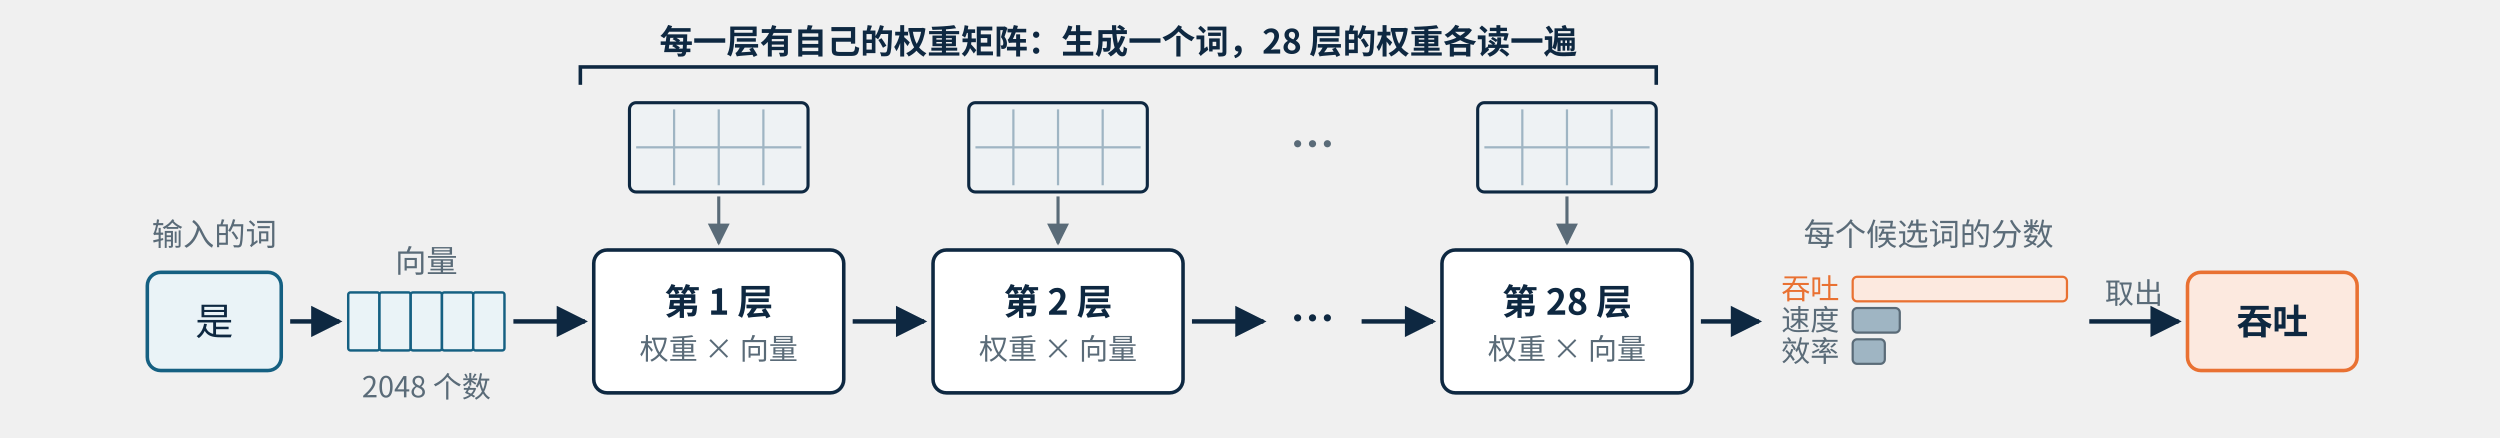
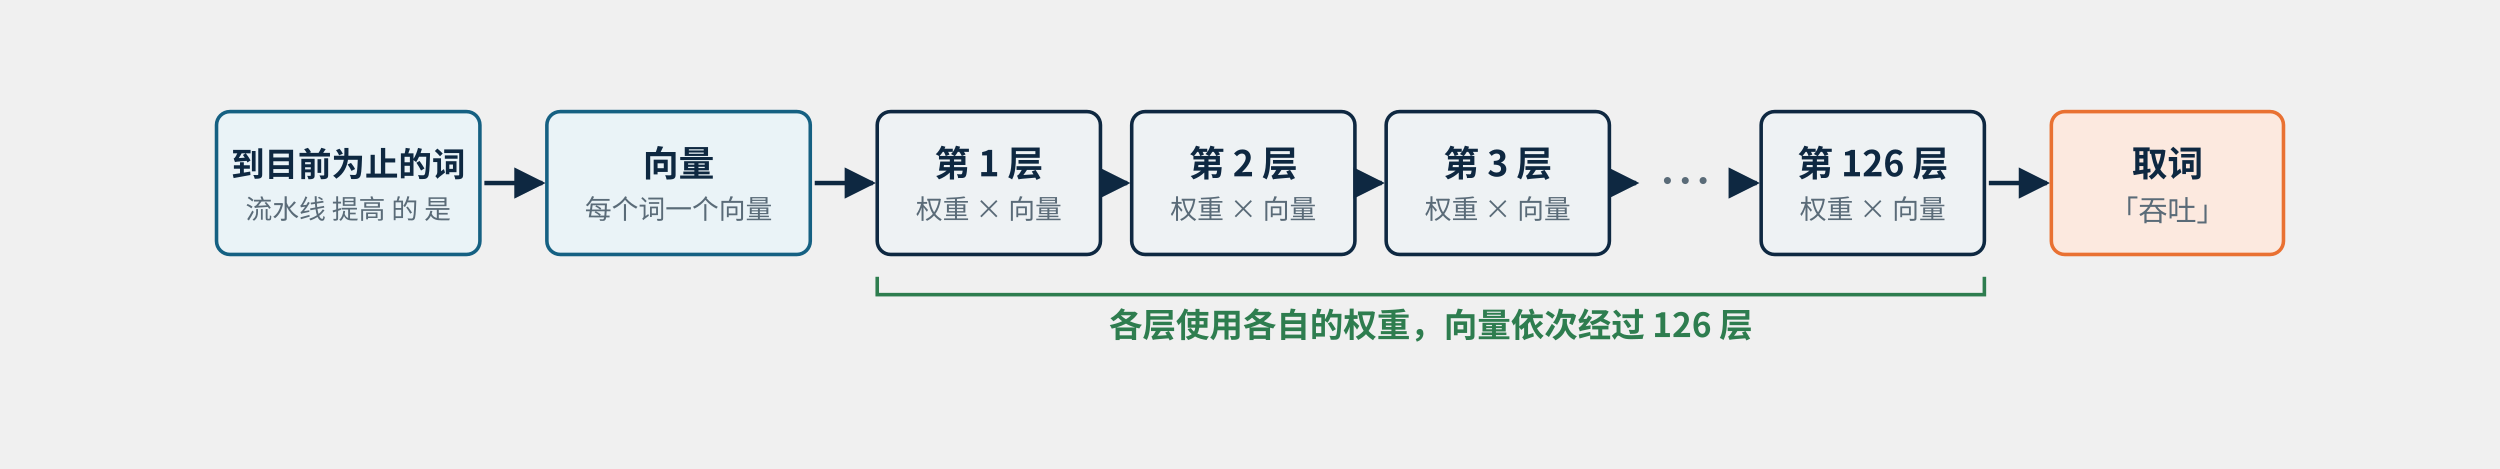
- <svg xmlns="http://www.w3.org/2000/svg" viewBox="0 0 1120 196" width="1120" height="196">
+ <svg xmlns="http://www.w3.org/2000/svg" viewBox="-77 0 1120 210" width="1120" height="210">
  <defs>
    <marker id="ah-156082" viewBox="0 0 10 10" refX="9" refY="5" markerWidth="7" markerHeight="7" orient="auto-start-reverse">
      <path d="M0,0 L10,5 L0,10 z" fill="#156082" />
    </marker>
    <marker id="ah-e97132" viewBox="0 0 10 10" refX="9" refY="5" markerWidth="7" markerHeight="7" orient="auto-start-reverse">
      <path d="M0,0 L10,5 L0,10 z" fill="#e97132" />
    </marker>
    <marker id="ah-0e2841" viewBox="0 0 10 10" refX="9" refY="5" markerWidth="7" markerHeight="7" orient="auto-start-reverse">
      <path d="M0,0 L10,5 L0,10 z" fill="#0e2841" />
    </marker>
    <marker id="ah-2e7d4f" viewBox="0 0 10 10" refX="9" refY="5" markerWidth="7" markerHeight="7" orient="auto-start-reverse">
      <path d="M0,0 L10,5 L0,10 z" fill="#2e7d4f" />
    </marker>
    <marker id="ah-c0392b" viewBox="0 0 10 10" refX="9" refY="5" markerWidth="7" markerHeight="7" orient="auto-start-reverse">
      <path d="M0,0 L10,5 L0,10 z" fill="#c0392b" />
    </marker>
    <marker id="ah-5a6b78" viewBox="0 0 10 10" refX="9" refY="5" markerWidth="7" markerHeight="7" orient="auto-start-reverse">
      <path d="M0,0 L10,5 L0,10 z" fill="#5a6b78" />
    </marker>
    <marker id="ah-9fb5c3" viewBox="0 0 10 10" refX="9" refY="5" markerWidth="7" markerHeight="7" orient="auto-start-reverse">
      <path d="M0,0 L10,5 L0,10 z" fill="#9fb5c3" />
    </marker>
  </defs>
-   <text x="96.0" y="110.0" font-family="PingFang SC, Noto Sans CJK SC, Source Han Sans SC, sans-serif" font-size="14" font-weight="normal" fill="#5a6b78" text-anchor="middle">输入的词</text>
-   <rect x="66.0" y="122.0" width="60.0" height="44.0" rx="6" fill="#eaf3f7" stroke="#156082" stroke-width="1.6" />
-   <text x="96.0" y="150.1" font-family="PingFang SC, Noto Sans CJK SC, Source Han Sans SC, sans-serif" font-size="17" font-weight="normal" fill="#0e2841" text-anchor="middle">是</text>
-   <line x1="130.0" y1="144.0" x2="152.0" y2="144.0" stroke="#0e2841" stroke-width="2" marker-end="url(#ah-0e2841)" />
-   <rect x="156.0" y="131.0" width="14.0" height="26.0" rx="1" fill="#eaf3f7" stroke="#156082" stroke-width="1.1" />
-   <rect x="170.0" y="131.0" width="14.0" height="26.0" rx="1" fill="#eaf3f7" stroke="#156082" stroke-width="1.1" />
-   <rect x="184.0" y="131.0" width="14.0" height="26.0" rx="1" fill="#eaf3f7" stroke="#156082" stroke-width="1.1" />
-   <rect x="198.0" y="131.0" width="14.0" height="26.0" rx="1" fill="#eaf3f7" stroke="#156082" stroke-width="1.1" />
-   <rect x="212.0" y="131.0" width="14.0" height="26.0" rx="1" fill="#eaf3f7" stroke="#156082" stroke-width="1.1" />
-   <text x="191.0" y="178.0" font-family="PingFang SC, Noto Sans CJK SC, Source Han Sans SC, sans-serif" font-size="13" font-weight="normal" fill="#5a6b78" text-anchor="middle">2048 个数</text>
-   <text x="191.0" y="122.0" font-family="PingFang SC, Noto Sans CJK SC, Source Han Sans SC, sans-serif" font-size="14" font-weight="normal" fill="#5a6b78" text-anchor="middle">向量</text>
-   <line x1="230.0" y1="144.0" x2="262.0" y2="144.0" stroke="#0e2841" stroke-width="2" marker-end="url(#ah-0e2841)" />
-   <rect x="282.0" y="46.0" width="80.0" height="40.0" rx="3" fill="#eef2f4" stroke="#0e2841" stroke-width="1.4" />
-   <line x1="302.0" y1="49.0" x2="302.0" y2="83.0" stroke="#9fb5c3" stroke-width="1" />
-   <line x1="322.0" y1="49.0" x2="322.0" y2="83.0" stroke="#9fb5c3" stroke-width="1" />
-   <line x1="342.0" y1="49.0" x2="342.0" y2="83.0" stroke="#9fb5c3" stroke-width="1" />
-   <line x1="285.0" y1="66.0" x2="359.0" y2="66.0" stroke="#9fb5c3" stroke-width="1" />
-   <line x1="322.0" y1="88.0" x2="322.0" y2="109.0" stroke="#5a6b78" stroke-width="1.4" marker-end="url(#ah-5a6b78)" />
-   <rect x="266.0" y="112.0" width="112.0" height="64.0" rx="6" fill="#ffffff" stroke="#0e2841" stroke-width="1.6" />
-   <text x="322.0" y="141.0" font-family="PingFang SC, Noto Sans CJK SC, Source Han Sans SC, sans-serif" font-size="16" font-weight="bold" fill="#0e2841" text-anchor="middle">第 1 层</text>
-   <text x="322.0" y="161.0" font-family="PingFang SC, Noto Sans CJK SC, Source Han Sans SC, sans-serif" font-size="13" font-weight="normal" fill="#5a6b78" text-anchor="middle">权重 × 向量</text>
-   <line x1="382.0" y1="144.0" x2="414.0" y2="144.0" stroke="#0e2841" stroke-width="2" marker-end="url(#ah-0e2841)" />
-   <rect x="434.0" y="46.0" width="80.0" height="40.0" rx="3" fill="#eef2f4" stroke="#0e2841" stroke-width="1.4" />
-   <line x1="454.0" y1="49.0" x2="454.0" y2="83.0" stroke="#9fb5c3" stroke-width="1" />
-   <line x1="474.0" y1="49.0" x2="474.0" y2="83.0" stroke="#9fb5c3" stroke-width="1" />
-   <line x1="494.0" y1="49.0" x2="494.0" y2="83.0" stroke="#9fb5c3" stroke-width="1" />
-   <line x1="437.0" y1="66.0" x2="511.0" y2="66.0" stroke="#9fb5c3" stroke-width="1" />
-   <line x1="474.0" y1="88.0" x2="474.0" y2="109.0" stroke="#5a6b78" stroke-width="1.4" marker-end="url(#ah-5a6b78)" />
-   <rect x="418.0" y="112.0" width="112.0" height="64.0" rx="6" fill="#ffffff" stroke="#0e2841" stroke-width="1.6" />
-   <text x="474.0" y="141.0" font-family="PingFang SC, Noto Sans CJK SC, Source Han Sans SC, sans-serif" font-size="16" font-weight="bold" fill="#0e2841" text-anchor="middle">第 2 层</text>
-   <text x="474.0" y="161.0" font-family="PingFang SC, Noto Sans CJK SC, Source Han Sans SC, sans-serif" font-size="13" font-weight="normal" fill="#5a6b78" text-anchor="middle">权重 × 向量</text>
-   <line x1="534.0" y1="144.0" x2="566.0" y2="144.0" stroke="#0e2841" stroke-width="2" marker-end="url(#ah-0e2841)" />
-   <text x="588.0" y="150.0" font-family="PingFang SC, Noto Sans CJK SC, Source Han Sans SC, sans-serif" font-size="20" font-weight="bold" fill="#0e2841" text-anchor="middle">…</text>
-   <text x="588.0" y="72.0" font-family="PingFang SC, Noto Sans CJK SC, Source Han Sans SC, sans-serif" font-size="20" font-weight="bold" fill="#5a6b78" text-anchor="middle">…</text>
-   <line x1="610.0" y1="144.0" x2="642.0" y2="144.0" stroke="#0e2841" stroke-width="2" marker-end="url(#ah-0e2841)" />
-   <rect x="662.0" y="46.0" width="80.0" height="40.0" rx="3" fill="#eef2f4" stroke="#0e2841" stroke-width="1.4" />
-   <line x1="682.0" y1="49.0" x2="682.0" y2="83.0" stroke="#9fb5c3" stroke-width="1" />
-   <line x1="702.0" y1="49.0" x2="702.0" y2="83.0" stroke="#9fb5c3" stroke-width="1" />
-   <line x1="722.0" y1="49.0" x2="722.0" y2="83.0" stroke="#9fb5c3" stroke-width="1" />
-   <line x1="665.0" y1="66.0" x2="739.0" y2="66.0" stroke="#9fb5c3" stroke-width="1" />
-   <line x1="702.0" y1="88.0" x2="702.0" y2="109.0" stroke="#5a6b78" stroke-width="1.4" marker-end="url(#ah-5a6b78)" />
-   <rect x="646.0" y="112.0" width="112.0" height="64.0" rx="6" fill="#ffffff" stroke="#0e2841" stroke-width="1.6" />
-   <text x="702.0" y="141.0" font-family="PingFang SC, Noto Sans CJK SC, Source Han Sans SC, sans-serif" font-size="16" font-weight="bold" fill="#0e2841" text-anchor="middle">第 28 层</text>
-   <text x="702.0" y="161.0" font-family="PingFang SC, Noto Sans CJK SC, Source Han Sans SC, sans-serif" font-size="13" font-weight="normal" fill="#5a6b78" text-anchor="middle">权重 × 向量</text>
-   <path d="M 260.0 38.0 L 260.0 30.0 L 742.0 30.0 L 742.0 38.0" fill="none" stroke="#0e2841" stroke-width="1.6" />
-   <text x="501.0" y="24.0" font-family="PingFang SC, Noto Sans CJK SC, Source Han Sans SC, sans-serif" font-size="15" font-weight="bold" fill="#0e2841" text-anchor="middle">每一层有自己的权重矩阵：生成一个词，28 层的权重各读一遍</text>
-   <line x1="762.0" y1="144.0" x2="788.0" y2="144.0" stroke="#0e2841" stroke-width="2" marker-end="url(#ah-0e2841)" />
-   <text x="864.0" y="110.0" font-family="PingFang SC, Noto Sans CJK SC, Source Han Sans SC, sans-serif" font-size="14" font-weight="normal" fill="#5a6b78" text-anchor="middle">每个候选词的分数</text>
-   <text x="824.0" y="134.0" font-family="PingFang SC, Noto Sans CJK SC, Source Han Sans SC, sans-serif" font-size="13" font-weight="normal" fill="#e97132" text-anchor="end">吞吐</text>
-   <rect x="830.0" y="124.0" width="96.0" height="11.0" rx="2" fill="#fce9df" stroke="#e97132" stroke-width="1" />
-   <text x="824.0" y="148.0" font-family="PingFang SC, Noto Sans CJK SC, Source Han Sans SC, sans-serif" font-size="13" font-weight="normal" fill="#5a6b78" text-anchor="end">速度</text>
-   <rect x="830.0" y="138.0" width="21.1" height="11.0" rx="2" fill="#9fb5c3" stroke="#5a6b78" stroke-width="1" />
-   <text x="824.0" y="162.0" font-family="PingFang SC, Noto Sans CJK SC, Source Han Sans SC, sans-serif" font-size="13" font-weight="normal" fill="#5a6b78" text-anchor="end">效率</text>
-   <rect x="830.0" y="152.0" width="14.4" height="11.0" rx="2" fill="#9fb5c3" stroke="#5a6b78" stroke-width="1" />
-   <line x1="936.0" y1="144.0" x2="976.0" y2="144.0" stroke="#0e2841" stroke-width="2" marker-end="url(#ah-0e2841)" />
-   <text x="956.0" y="136.0" font-family="PingFang SC, Noto Sans CJK SC, Source Han Sans SC, sans-serif" font-size="13" font-weight="normal" fill="#5a6b78" text-anchor="middle">取出</text>
-   <rect x="980.0" y="122.0" width="76.0" height="44.0" rx="6" fill="#fce9df" stroke="#e97132" stroke-width="1.6" />
-   <text x="1018.0" y="149.8" font-family="PingFang SC, Noto Sans CJK SC, Source Han Sans SC, sans-serif" font-size="16" font-weight="bold" fill="#0e2841" text-anchor="middle">吞吐</text>
+   <rect x="20.0" y="50.0" width="118.0" height="64.0" rx="6" fill="#eaf3f7" stroke="#156082" stroke-width="1.6" />
+   <text x="79.0" y="79.0" font-family="PingFang SC, Noto Sans CJK SC, Source Han Sans SC, sans-serif" font-size="15" font-weight="bold" fill="#0e2841" text-anchor="middle">到目前为止的词</text>
+   <text x="79.0" y="98.0" font-family="PingFang SC, Noto Sans CJK SC, Source Han Sans SC, sans-serif" font-size="12" font-weight="normal" fill="#5a6b78" text-anchor="middle">流水线 提高 的 是</text>
+   <line x1="140.0" y1="82.0" x2="166.0" y2="82.0" stroke="#0e2841" stroke-width="2" marker-end="url(#ah-0e2841)" />
+   <rect x="168.0" y="50.0" width="118.0" height="64.0" rx="6" fill="#eaf3f7" stroke="#156082" stroke-width="1.6" />
+   <text x="227.0" y="79.0" font-family="PingFang SC, Noto Sans CJK SC, Source Han Sans SC, sans-serif" font-size="16" font-weight="bold" fill="#0e2841" text-anchor="middle">向量</text>
+   <text x="227.0" y="98.0" font-family="PingFang SC, Noto Sans CJK SC, Source Han Sans SC, sans-serif" font-size="12" font-weight="normal" fill="#5a6b78" text-anchor="middle">每个词一个向量</text>
+   <line x1="288.0" y1="82.0" x2="314.0" y2="82.0" stroke="#0e2841" stroke-width="2" marker-end="url(#ah-0e2841)" />
+   <rect x="316.0" y="50.0" width="100.0" height="64.0" rx="6" fill="#eef2f4" stroke="#0e2841" stroke-width="1.6" />
+   <text x="366.0" y="79.0" font-family="PingFang SC, Noto Sans CJK SC, Source Han Sans SC, sans-serif" font-size="16" font-weight="bold" fill="#0e2841" text-anchor="middle">第 1 层</text>
+   <text x="366.0" y="98.0" font-family="PingFang SC, Noto Sans CJK SC, Source Han Sans SC, sans-serif" font-size="12" font-weight="normal" fill="#5a6b78" text-anchor="middle">权重 × 向量</text>
+   <line x1="418.0" y1="82.0" x2="428.0" y2="82.0" stroke="#0e2841" stroke-width="2" marker-end="url(#ah-0e2841)" />
+   <rect x="430.0" y="50.0" width="100.0" height="64.0" rx="6" fill="#eef2f4" stroke="#0e2841" stroke-width="1.6" />
+   <text x="480.0" y="79.0" font-family="PingFang SC, Noto Sans CJK SC, Source Han Sans SC, sans-serif" font-size="16" font-weight="bold" fill="#0e2841" text-anchor="middle">第 2 层</text>
+   <text x="480.0" y="98.0" font-family="PingFang SC, Noto Sans CJK SC, Source Han Sans SC, sans-serif" font-size="12" font-weight="normal" fill="#5a6b78" text-anchor="middle">权重 × 向量</text>
+   <line x1="532.0" y1="82.0" x2="542.0" y2="82.0" stroke="#0e2841" stroke-width="2" marker-end="url(#ah-0e2841)" />
+   <rect x="544.0" y="50.0" width="100.0" height="64.0" rx="6" fill="#eef2f4" stroke="#0e2841" stroke-width="1.6" />
+   <text x="594.0" y="79.0" font-family="PingFang SC, Noto Sans CJK SC, Source Han Sans SC, sans-serif" font-size="16" font-weight="bold" fill="#0e2841" text-anchor="middle">第 3 层</text>
+   <text x="594.0" y="98.0" font-family="PingFang SC, Noto Sans CJK SC, Source Han Sans SC, sans-serif" font-size="12" font-weight="normal" fill="#5a6b78" text-anchor="middle">权重 × 向量</text>
+   <line x1="646.0" y1="82.0" x2="656.0" y2="82.0" stroke="#0e2841" stroke-width="2" marker-end="url(#ah-0e2841)" />
+   <text x="678.0" y="90.0" font-family="PingFang SC, Noto Sans CJK SC, Source Han Sans SC, sans-serif" font-size="24" font-weight="normal" fill="#5a6b78" text-anchor="middle">⋯</text>
+   <line x1="700.0" y1="82.0" x2="710.0" y2="82.0" stroke="#0e2841" stroke-width="2" marker-end="url(#ah-0e2841)" />
+   <rect x="712.0" y="50.0" width="100.0" height="64.0" rx="6" fill="#eef2f4" stroke="#0e2841" stroke-width="1.6" />
+   <text x="762.0" y="79.0" font-family="PingFang SC, Noto Sans CJK SC, Source Han Sans SC, sans-serif" font-size="16" font-weight="bold" fill="#0e2841" text-anchor="middle">第 126 层</text>
+   <text x="762.0" y="98.0" font-family="PingFang SC, Noto Sans CJK SC, Source Han Sans SC, sans-serif" font-size="12" font-weight="normal" fill="#5a6b78" text-anchor="middle">权重 × 向量</text>
+   <line x1="814.0" y1="82.0" x2="840.0" y2="82.0" stroke="#0e2841" stroke-width="2" marker-end="url(#ah-0e2841)" />
+   <rect x="842.0" y="50.0" width="104.0" height="64.0" rx="6" fill="#fce9df" stroke="#e97132" stroke-width="1.6" />
+   <text x="894.0" y="79.0" font-family="PingFang SC, Noto Sans CJK SC, Source Han Sans SC, sans-serif" font-size="16" font-weight="bold" fill="#0e2841" text-anchor="middle">取词</text>
+   <text x="894.0" y="99.0" font-family="PingFang SC, Noto Sans CJK SC, Source Han Sans SC, sans-serif" font-size="13" font-weight="normal" fill="#5a6b78" text-anchor="middle">「吞吐」</text>
+   <path d="M 316.0 124.0 L 316.0 132.0 L 812.0 132.0 L 812.0 124.0" fill="none" stroke="#2e7d4f" stroke-width="1.6" />
+   <text x="564.0" y="151.0" font-family="PingFang SC, Noto Sans CJK SC, Source Han Sans SC, sans-serif" font-size="15" font-weight="bold" fill="#2e7d4f" text-anchor="middle">各层使用各自的权重，向量依次经过 126 层</text>
</svg>
